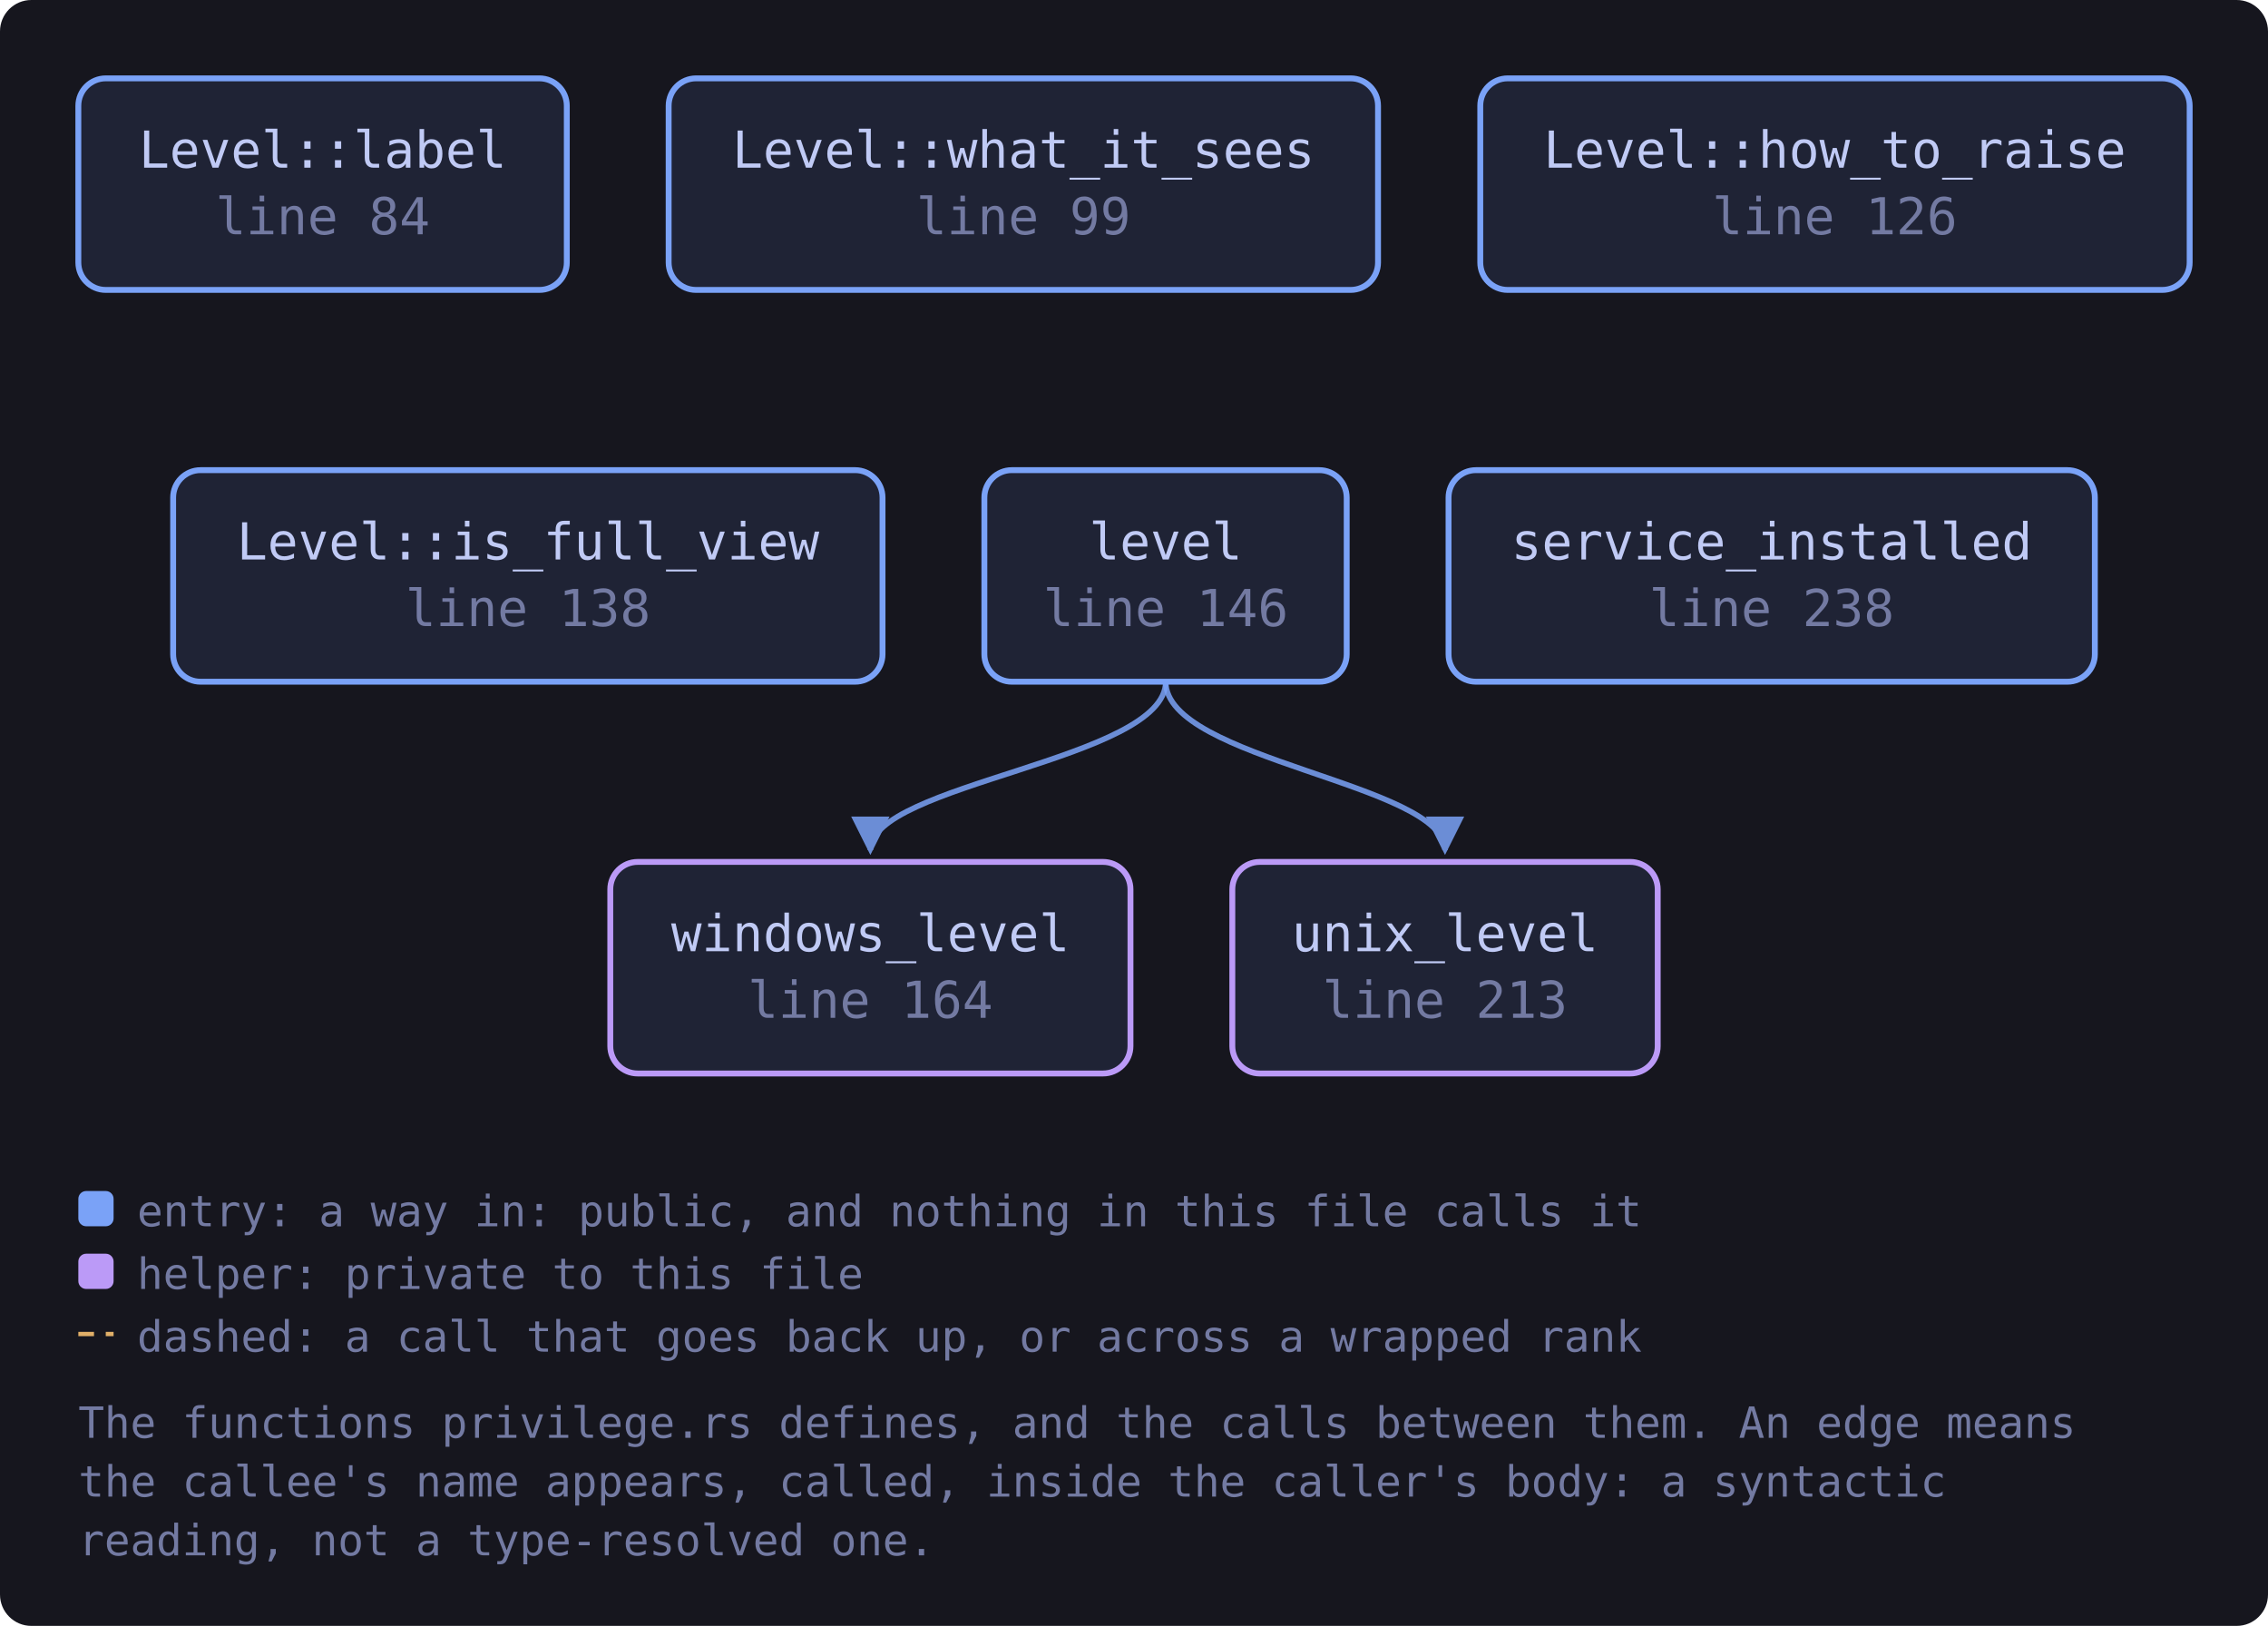
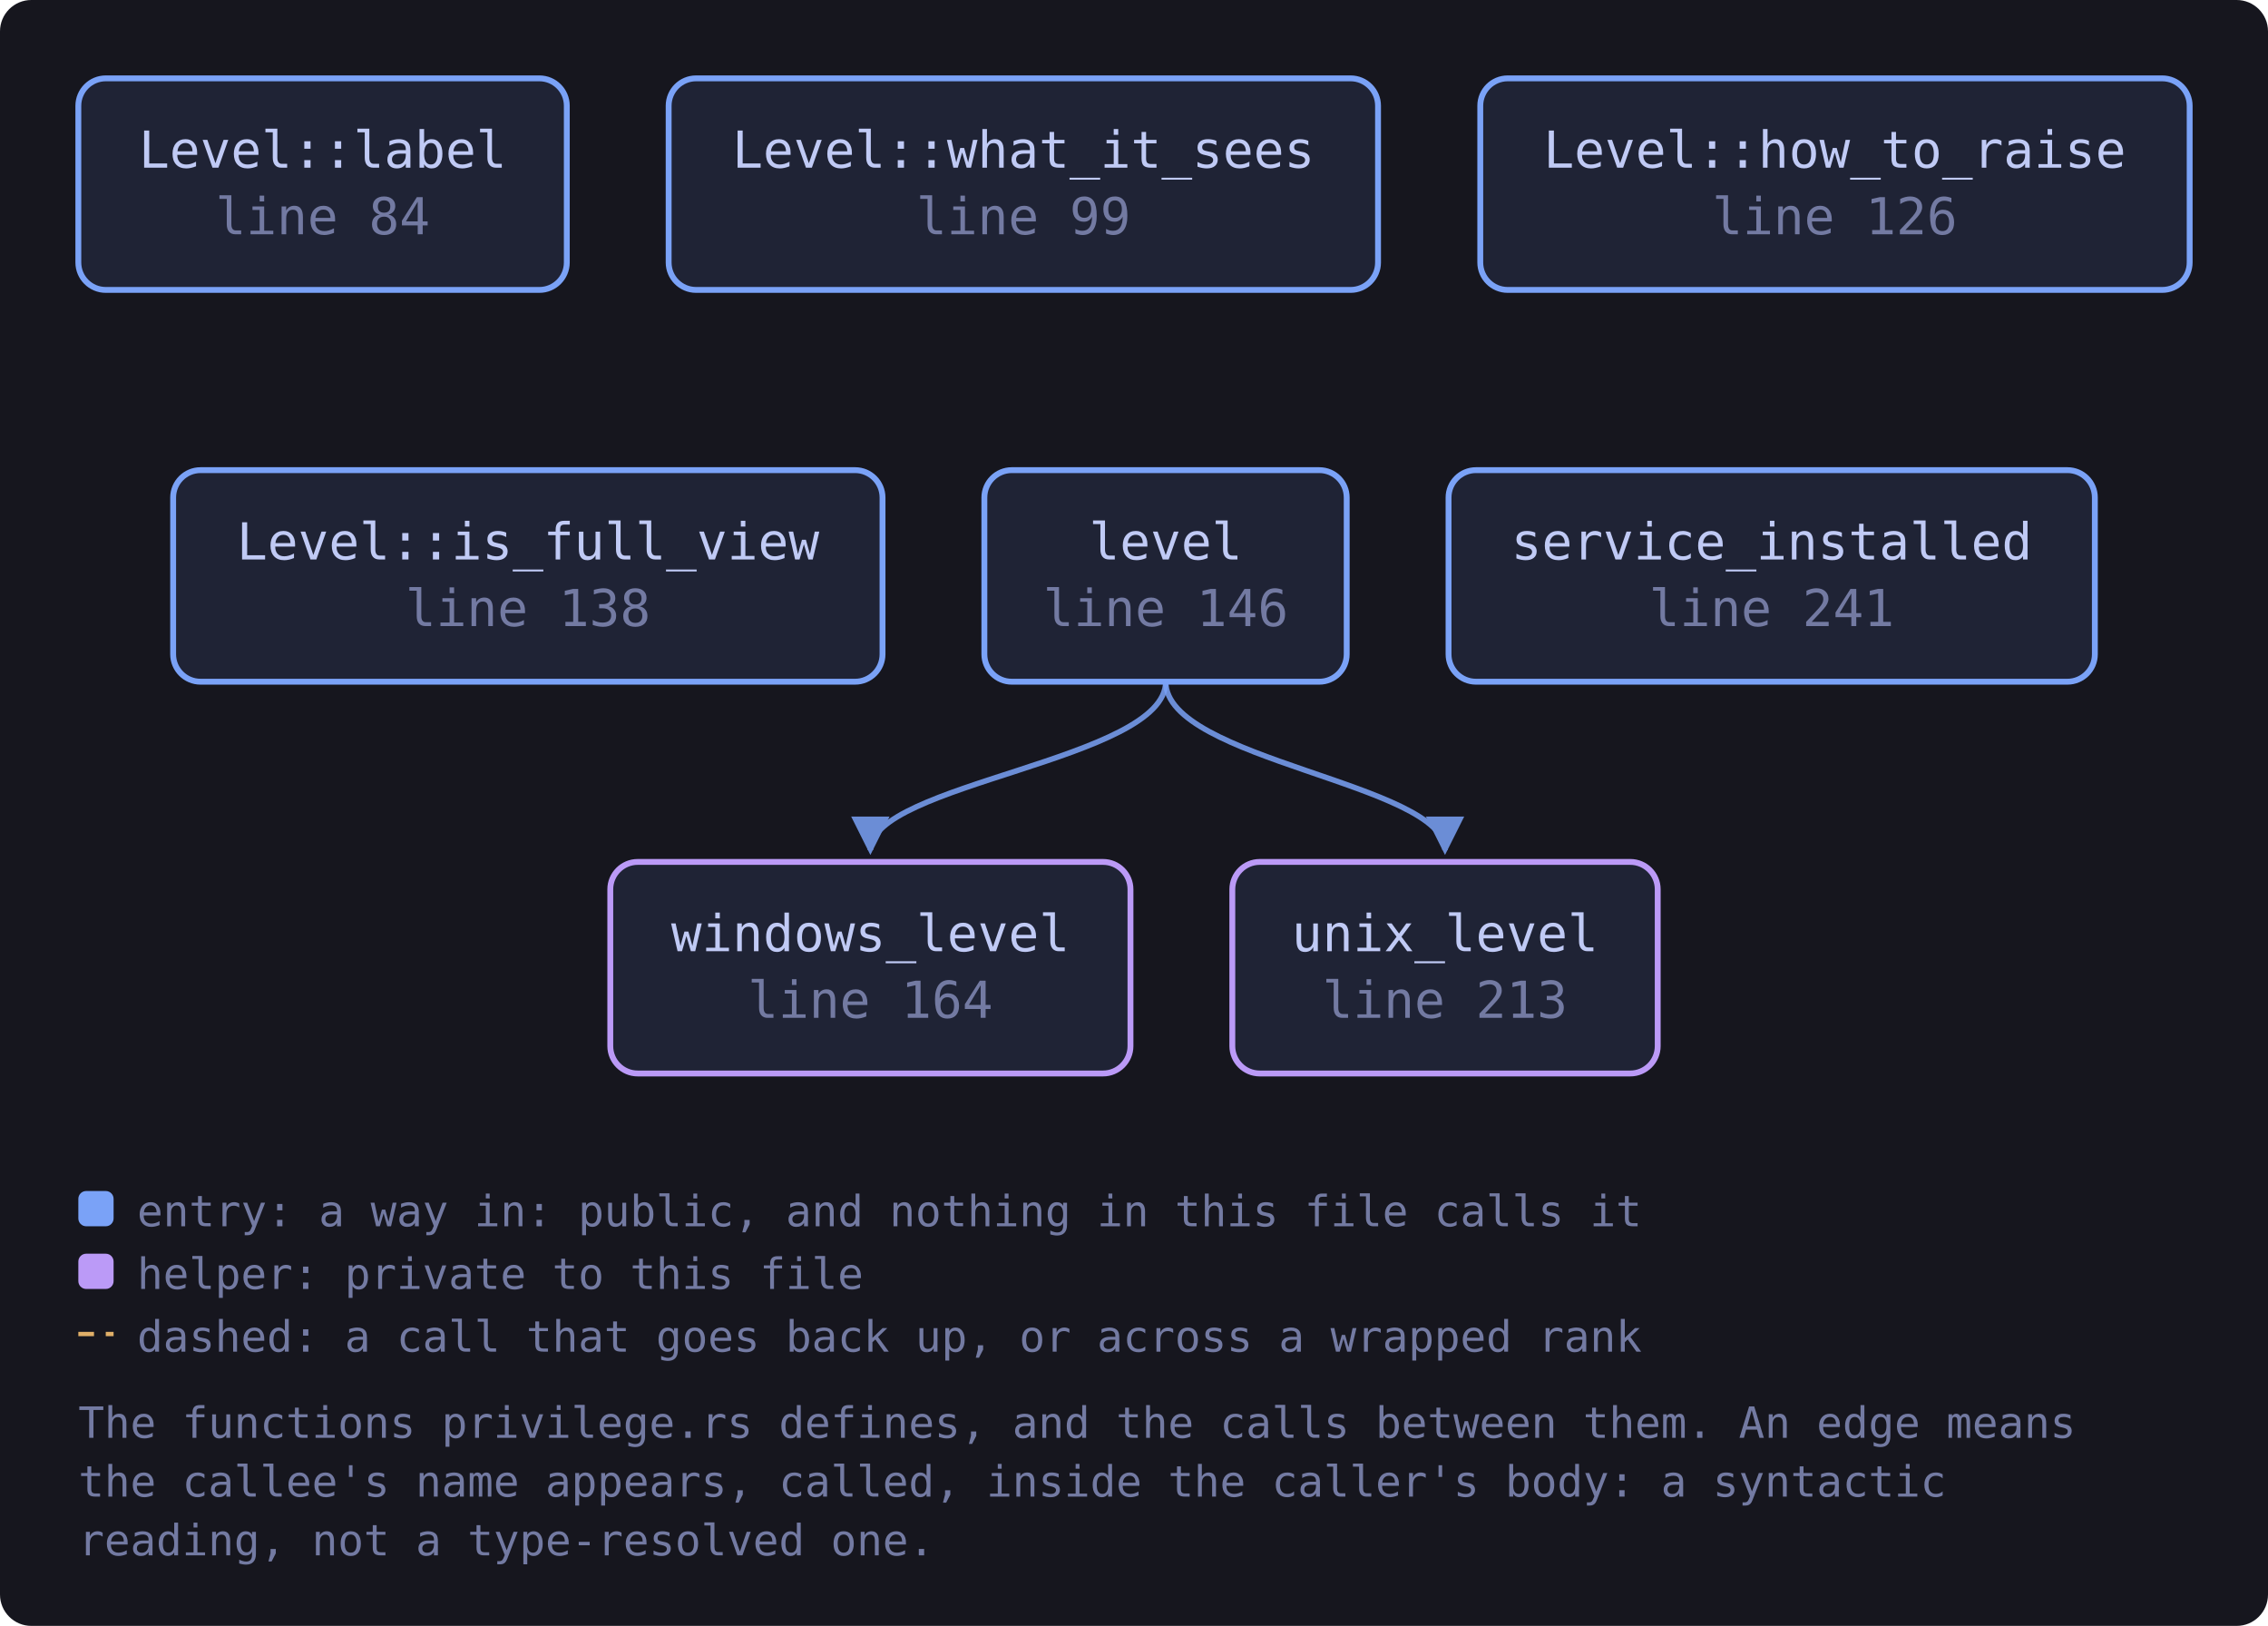
<svg xmlns="http://www.w3.org/2000/svg" viewBox="0 0 579 415" width="579" height="415" style="max-width:100%;height:auto" role="img" aria-label="flowchart">
  <defs>
    <marker id="a-muted" viewBox="0 0 8 8" refX="7" refY="4" markerWidth="7" markerHeight="7" orient="auto-start-reverse">
      <path d="M0 0 L8 4 L0 8 z" fill="var(--muted, #737aa2)" />
    </marker>
    <marker id="a-warn" viewBox="0 0 8 8" refX="7" refY="4" markerWidth="7" markerHeight="7" orient="auto-start-reverse">
      <path d="M0 0 L8 4 L0 8 z" fill="var(--warn, #e0af68)" />
    </marker>
    <marker id="a-accent" viewBox="0 0 8 8" refX="7" refY="4" markerWidth="7" markerHeight="7" orient="auto-start-reverse">
      <path d="M0 0 L8 4 L0 8 z" fill="var(--accent, #7aa2f7)" />
    </marker>
    <marker id="a-cyan" viewBox="0 0 8 8" refX="7" refY="4" markerWidth="7" markerHeight="7" orient="auto-start-reverse">
      <path d="M0 0 L8 4 L0 8 z" fill="var(--cyan, #7dcfff)" />
    </marker>
    <marker id="a-accent-2" viewBox="0 0 8 8" refX="7" refY="4" markerWidth="7" markerHeight="7" orient="auto-start-reverse">
      <path d="M0 0 L8 4 L0 8 z" fill="var(--accent-2, #bb9af7)" />
    </marker>
  </defs>
  <rect x="0" y="0" width="579" height="415" fill="var(--bg-inset, #16161e)" rx="8" />
  <path d="M297.6 174.0 C 297.6 194.0, 368.9 200.0, 368.9 217.0" fill="none" stroke="var(--accent, #7aa2f7)" stroke-width="1.4" opacity="0.85" marker-end="url(#a-accent)" />
  <path d="M297.6 174.0 C 297.6 194.0, 222.2 200.0, 222.2 217.0" fill="none" stroke="var(--accent, #7aa2f7)" stroke-width="1.4" opacity="0.85" marker-end="url(#a-accent)" />
  <a href="https://github.com/tilas01/veilvoice/blob/main/crates/veilvoice-watch/src/privilege.rs#L84" target="_blank" rel="noopener noreferrer">
    <rect x="20.0" y="20.0" width="124.7" height="54.0" rx="7" fill="var(--bg-soft, #1f2335)" stroke="var(--accent, #7aa2f7)" stroke-width="1.5" />
    <text x="82.4" y="42.8" font-family="ui-monospace, SFMono-Regular, Menlo, Consolas, monospace" font-size="13" fill="var(--fg, #c0caf5)" text-anchor="middle">Level::label</text>
    <text x="82.4" y="59.8" font-family="ui-monospace, SFMono-Regular, Menlo, Consolas, monospace" font-size="13" fill="var(--muted, #737aa2)" text-anchor="middle">line 84</text>
  </a>
  <a href="https://github.com/tilas01/veilvoice/blob/main/crates/veilvoice-watch/src/privilege.rs#L99" target="_blank" rel="noopener noreferrer">
    <rect x="170.7" y="20.0" width="181.1" height="54.0" rx="7" fill="var(--bg-soft, #1f2335)" stroke="var(--accent, #7aa2f7)" stroke-width="1.5" />
    <text x="261.3" y="42.8" font-family="ui-monospace, SFMono-Regular, Menlo, Consolas, monospace" font-size="13" fill="var(--fg, #c0caf5)" text-anchor="middle">Level::what_it_sees</text>
    <text x="261.3" y="59.8" font-family="ui-monospace, SFMono-Regular, Menlo, Consolas, monospace" font-size="13" fill="var(--muted, #737aa2)" text-anchor="middle">line 99</text>
  </a>
  <a href="https://github.com/tilas01/veilvoice/blob/main/crates/veilvoice-watch/src/privilege.rs#L126" target="_blank" rel="noopener noreferrer">
    <rect x="377.9" y="20.0" width="181.1" height="54.0" rx="7" fill="var(--bg-soft, #1f2335)" stroke="var(--accent, #7aa2f7)" stroke-width="1.5" />
    <text x="468.4" y="42.8" font-family="ui-monospace, SFMono-Regular, Menlo, Consolas, monospace" font-size="13" fill="var(--fg, #c0caf5)" text-anchor="middle">Level::how_to_raise</text>
    <text x="468.4" y="59.8" font-family="ui-monospace, SFMono-Regular, Menlo, Consolas, monospace" font-size="13" fill="var(--muted, #737aa2)" text-anchor="middle">line 126</text>
  </a>
  <a href="https://github.com/tilas01/veilvoice/blob/main/crates/veilvoice-watch/src/privilege.rs#L138" target="_blank" rel="noopener noreferrer">
    <rect x="44.2" y="120.0" width="181.1" height="54.0" rx="7" fill="var(--bg-soft, #1f2335)" stroke="var(--accent, #7aa2f7)" stroke-width="1.5" />
    <text x="134.8" y="142.8" font-family="ui-monospace, SFMono-Regular, Menlo, Consolas, monospace" font-size="13" fill="var(--fg, #c0caf5)" text-anchor="middle">Level::is_full_view</text>
    <text x="134.8" y="159.8" font-family="ui-monospace, SFMono-Regular, Menlo, Consolas, monospace" font-size="13" fill="var(--muted, #737aa2)" text-anchor="middle">line 138</text>
  </a>
  <a href="https://github.com/tilas01/veilvoice/blob/main/crates/veilvoice-watch/src/privilege.rs#L146" target="_blank" rel="noopener noreferrer">
    <rect x="251.3" y="120.0" width="92.5" height="54.0" rx="7" fill="var(--bg-soft, #1f2335)" stroke="var(--accent, #7aa2f7)" stroke-width="1.5" />
    <text x="297.6" y="142.8" font-family="ui-monospace, SFMono-Regular, Menlo, Consolas, monospace" font-size="13" fill="var(--fg, #c0caf5)" text-anchor="middle">level</text>
    <text x="297.6" y="159.8" font-family="ui-monospace, SFMono-Regular, Menlo, Consolas, monospace" font-size="13" fill="var(--muted, #737aa2)" text-anchor="middle">line 146</text>
  </a>
  <a href="https://github.com/tilas01/veilvoice/blob/main/crates/veilvoice-watch/src/privilege.rs#L164" target="_blank" rel="noopener noreferrer">
    <rect x="155.8" y="220.0" width="132.8" height="54.0" rx="7" fill="var(--bg-soft, #1f2335)" stroke="var(--accent-2, #bb9af7)" stroke-width="1.5" />
    <text x="222.2" y="242.8" font-family="ui-monospace, SFMono-Regular, Menlo, Consolas, monospace" font-size="13" fill="var(--fg, #c0caf5)" text-anchor="middle">windows_level</text>
    <text x="222.2" y="259.8" font-family="ui-monospace, SFMono-Regular, Menlo, Consolas, monospace" font-size="13" fill="var(--muted, #737aa2)" text-anchor="middle">line 164</text>
  </a>
  <a href="https://github.com/tilas01/veilvoice/blob/main/crates/veilvoice-watch/src/privilege.rs#L213" target="_blank" rel="noopener noreferrer">
    <rect x="314.6" y="220.0" width="108.6" height="54.0" rx="7" fill="var(--bg-soft, #1f2335)" stroke="var(--accent-2, #bb9af7)" stroke-width="1.5" />
    <text x="368.9" y="242.8" font-family="ui-monospace, SFMono-Regular, Menlo, Consolas, monospace" font-size="13" fill="var(--fg, #c0caf5)" text-anchor="middle">unix_level</text>
    <text x="368.9" y="259.8" font-family="ui-monospace, SFMono-Regular, Menlo, Consolas, monospace" font-size="13" fill="var(--muted, #737aa2)" text-anchor="middle">line 213</text>
  </a>
-   <a href="https://github.com/tilas01/veilvoice/blob/main/crates/veilvoice-watch/src/privilege.rs#L238" target="_blank" rel="noopener noreferrer">
+   <a href="https://github.com/tilas01/veilvoice/blob/main/crates/veilvoice-watch/src/privilege.rs#L241" target="_blank" rel="noopener noreferrer">
    <rect x="369.8" y="120.0" width="165.0" height="54.0" rx="7" fill="var(--bg-soft, #1f2335)" stroke="var(--accent, #7aa2f7)" stroke-width="1.5" />
    <text x="452.3" y="142.8" font-family="ui-monospace, SFMono-Regular, Menlo, Consolas, monospace" font-size="13" fill="var(--fg, #c0caf5)" text-anchor="middle">service_installed</text>
-     <text x="452.3" y="159.8" font-family="ui-monospace, SFMono-Regular, Menlo, Consolas, monospace" font-size="13" fill="var(--muted, #737aa2)" text-anchor="middle">line 238</text>
+     <text x="452.3" y="159.8" font-family="ui-monospace, SFMono-Regular, Menlo, Consolas, monospace" font-size="13" fill="var(--muted, #737aa2)" text-anchor="middle">line 241</text>
  </a>
  <rect x="20.0" y="304.0" width="9" height="9" rx="2" fill="var(--accent, #7aa2f7)" />
  <text x="35.0" y="313.0" font-family="ui-monospace, SFMono-Regular, Menlo, Consolas, monospace" font-size="11" fill="var(--muted, #737aa2)">entry: a way in: public, and nothing in this file calls it</text>
  <rect x="20.0" y="320.0" width="9" height="9" rx="2" fill="var(--accent-2, #bb9af7)" />
  <text x="35.0" y="329.0" font-family="ui-monospace, SFMono-Regular, Menlo, Consolas, monospace" font-size="11" fill="var(--muted, #737aa2)">helper: private to this file</text>
  <path d="M20.0 340.5 L29.0 340.5" stroke="var(--warn, #e0af68)" stroke-width="1.1" stroke-dasharray="4 3" />
  <text x="35.0" y="345.0" font-family="ui-monospace, SFMono-Regular, Menlo, Consolas, monospace" font-size="11" fill="var(--muted, #737aa2)">dashed: a call that goes back up, or across a wrapped rank</text>
  <text x="20.0" y="367.0" font-family="ui-monospace, SFMono-Regular, Menlo, Consolas, monospace" font-size="11" fill="var(--muted, #737aa2)">The functions privilege.rs defines, and the calls between them. An edge means</text>
  <text x="20.0" y="382.0" font-family="ui-monospace, SFMono-Regular, Menlo, Consolas, monospace" font-size="11" fill="var(--muted, #737aa2)">the callee's name appears, called, inside the caller's body: a syntactic</text>
  <text x="20.0" y="397.0" font-family="ui-monospace, SFMono-Regular, Menlo, Consolas, monospace" font-size="11" fill="var(--muted, #737aa2)">reading, not a type-resolved one.</text>
</svg>
